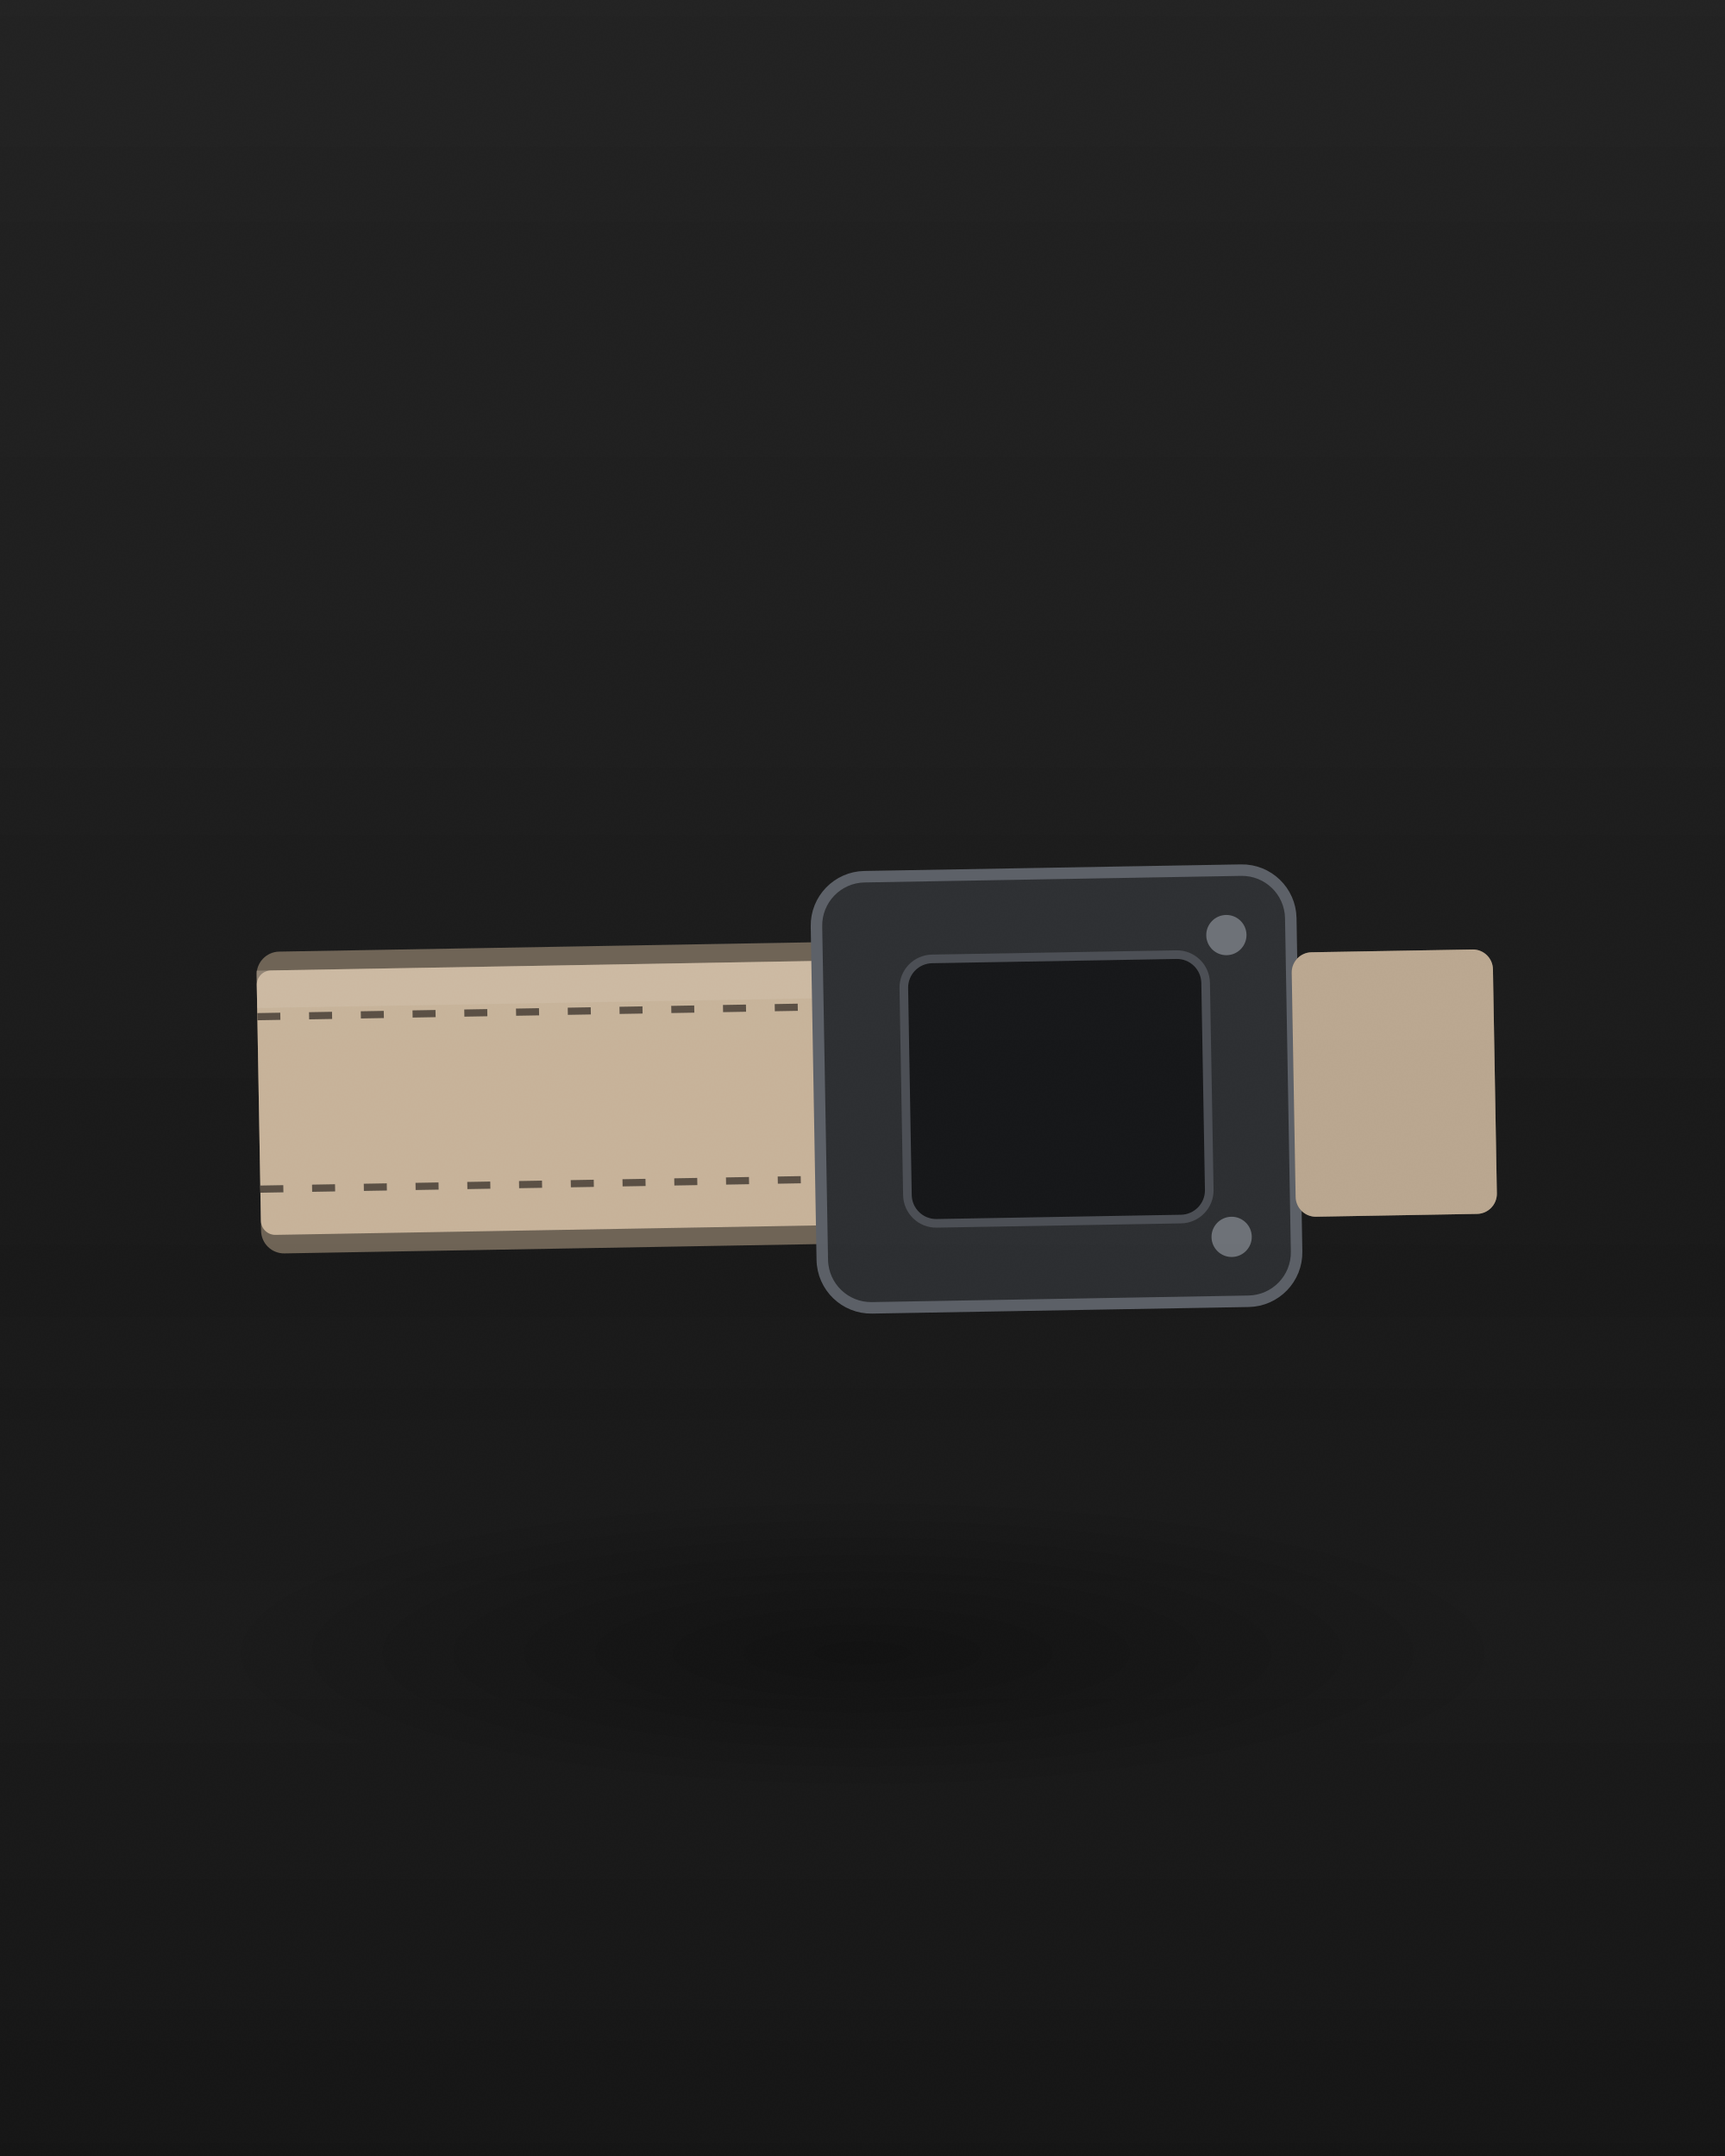
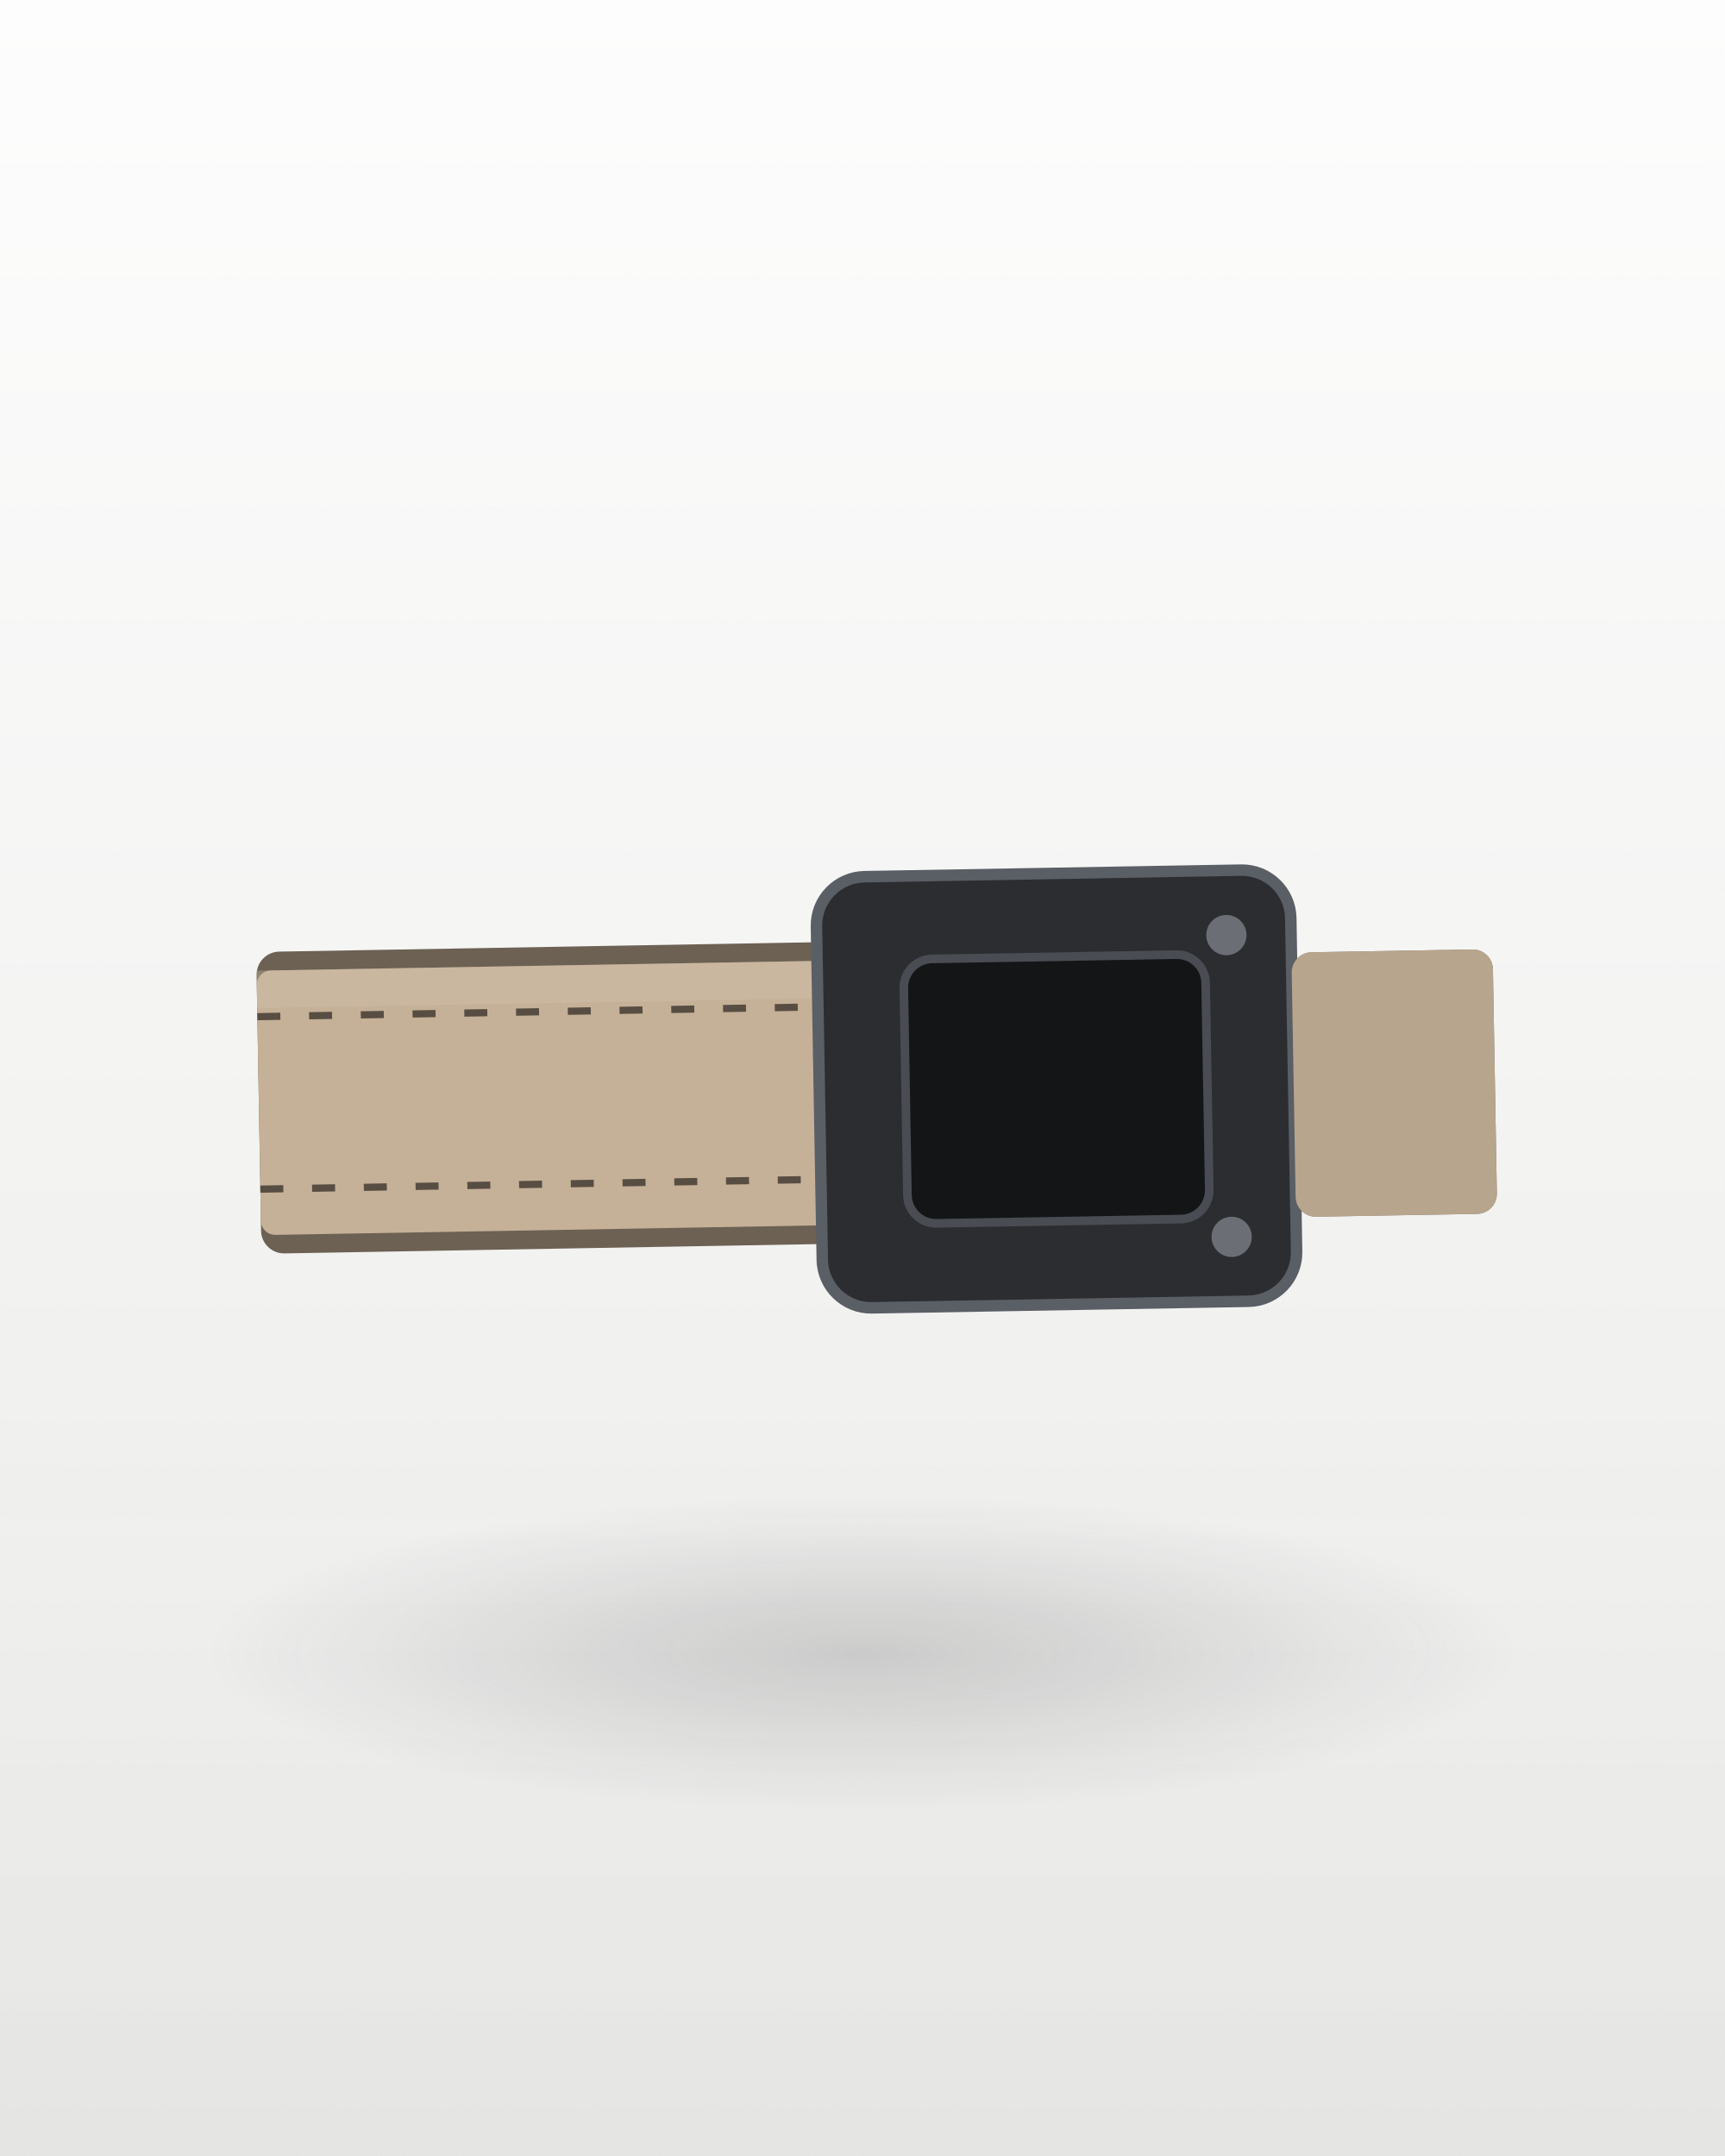
<svg xmlns="http://www.w3.org/2000/svg" width="1200" height="1500" viewBox="0 0 1200 1500">
  <defs>
    <linearGradient id="bg-meadow-soft-collar-3" x1="0" y1="0" x2="0" y2="1">
-       <stop offset="0%" stop-color="#1c1c1c" />
-       <stop offset="100%" stop-color="#151515" />
+       <stop offset="0%" stop-color="#ffffff" />
+       <stop offset="100%" stop-color="#ececea" />
    </linearGradient>
    <radialGradient id="floor-meadow-soft-collar-3" cx="50%" cy="50%" r="50%">
-       <stop offset="0%" stop-color="#000000" stop-opacity="0.4" />
-       <stop offset="100%" stop-color="#000000" stop-opacity="0" />
+       <stop offset="0%" stop-color="#16161a" stop-opacity="0.16" />
+       <stop offset="100%" stop-color="#16161a" stop-opacity="0" />
    </radialGradient>
    <filter id="grain-meadow-soft-collar-3">
      <feTurbulence type="fractalNoise" baseFrequency="0.85" numOctaves="1" stitchTiles="stitch" />
-       <feColorMatrix type="matrix" values="0 0 0 0 1  0 0 0 0 1  0 0 0 0 1  0 0 0 0.012 0" />
+       <feColorMatrix type="matrix" values="0 0 0 0 0  0 0 0 0 0  0 0 0 0 0  0 0 0 0.016 0" />
    </filter>
    <linearGradient id="sheen-meadow-soft-collar-3" x1="0" y1="0" x2="0" y2="1">
-       <stop offset="0%" stop-color="#ffffff" stop-opacity="0.05" />
+       <stop offset="0%" stop-color="#ffffff" stop-opacity="0" />
      <stop offset="60%" stop-color="#ffffff" stop-opacity="0" />
-       <stop offset="100%" stop-color="#000000" stop-opacity="0.08" />
+       <stop offset="100%" stop-color="#16161a" stop-opacity="0.05" />
    </linearGradient>
  </defs>
  <rect width="1200" height="1500" fill="url(#bg-meadow-soft-collar-3)" />
  <ellipse cx="600" cy="1150" rx="460" ry="110" fill="url(#floor-meadow-soft-collar-3)" />
  <g transform="translate(600 760) rotate(-1)">
    <rect x="-420" y="-105" width="420" height="210" rx="16" fill="#6d6254" />
    <rect x="-420" y="-92" width="420" height="184" rx="10" fill="#C7B299" />
    <rect x="-420" y="-92" width="420" height="26" fill="#d3c3af" opacity="0.35" />
    <g stroke="#4c443a" stroke-width="5" stroke-dasharray="16 20" opacity="0.9">
      <path d="M-420 -60 H0" />
      <path d="M-420 60 H0" />
    </g>
    <rect x="-30" y="-150" width="330" height="300" rx="34" fill="#2b2d30" stroke="#5b5f66" stroke-width="8" />
    <rect x="30" y="-92" width="210" height="184" rx="20" fill="#141517" stroke="#4a4d53" stroke-width="6" />
    <circle cx="255" cy="-105" r="14" fill="#6c7076" />
    <circle cx="255" cy="105" r="14" fill="#6c7076" />
    <rect x="300" y="-92" width="140" height="184" rx="14" fill="#6d6254" />
    <rect x="300" y="-92" width="140" height="184" rx="14" fill="#C7B299" opacity="0.85" />
  </g>
  <rect width="1200" height="1500" fill="url(#sheen-meadow-soft-collar-3)" opacity="0.5" />
  <rect width="1200" height="1500" filter="url(#grain-meadow-soft-collar-3)" />
</svg>
